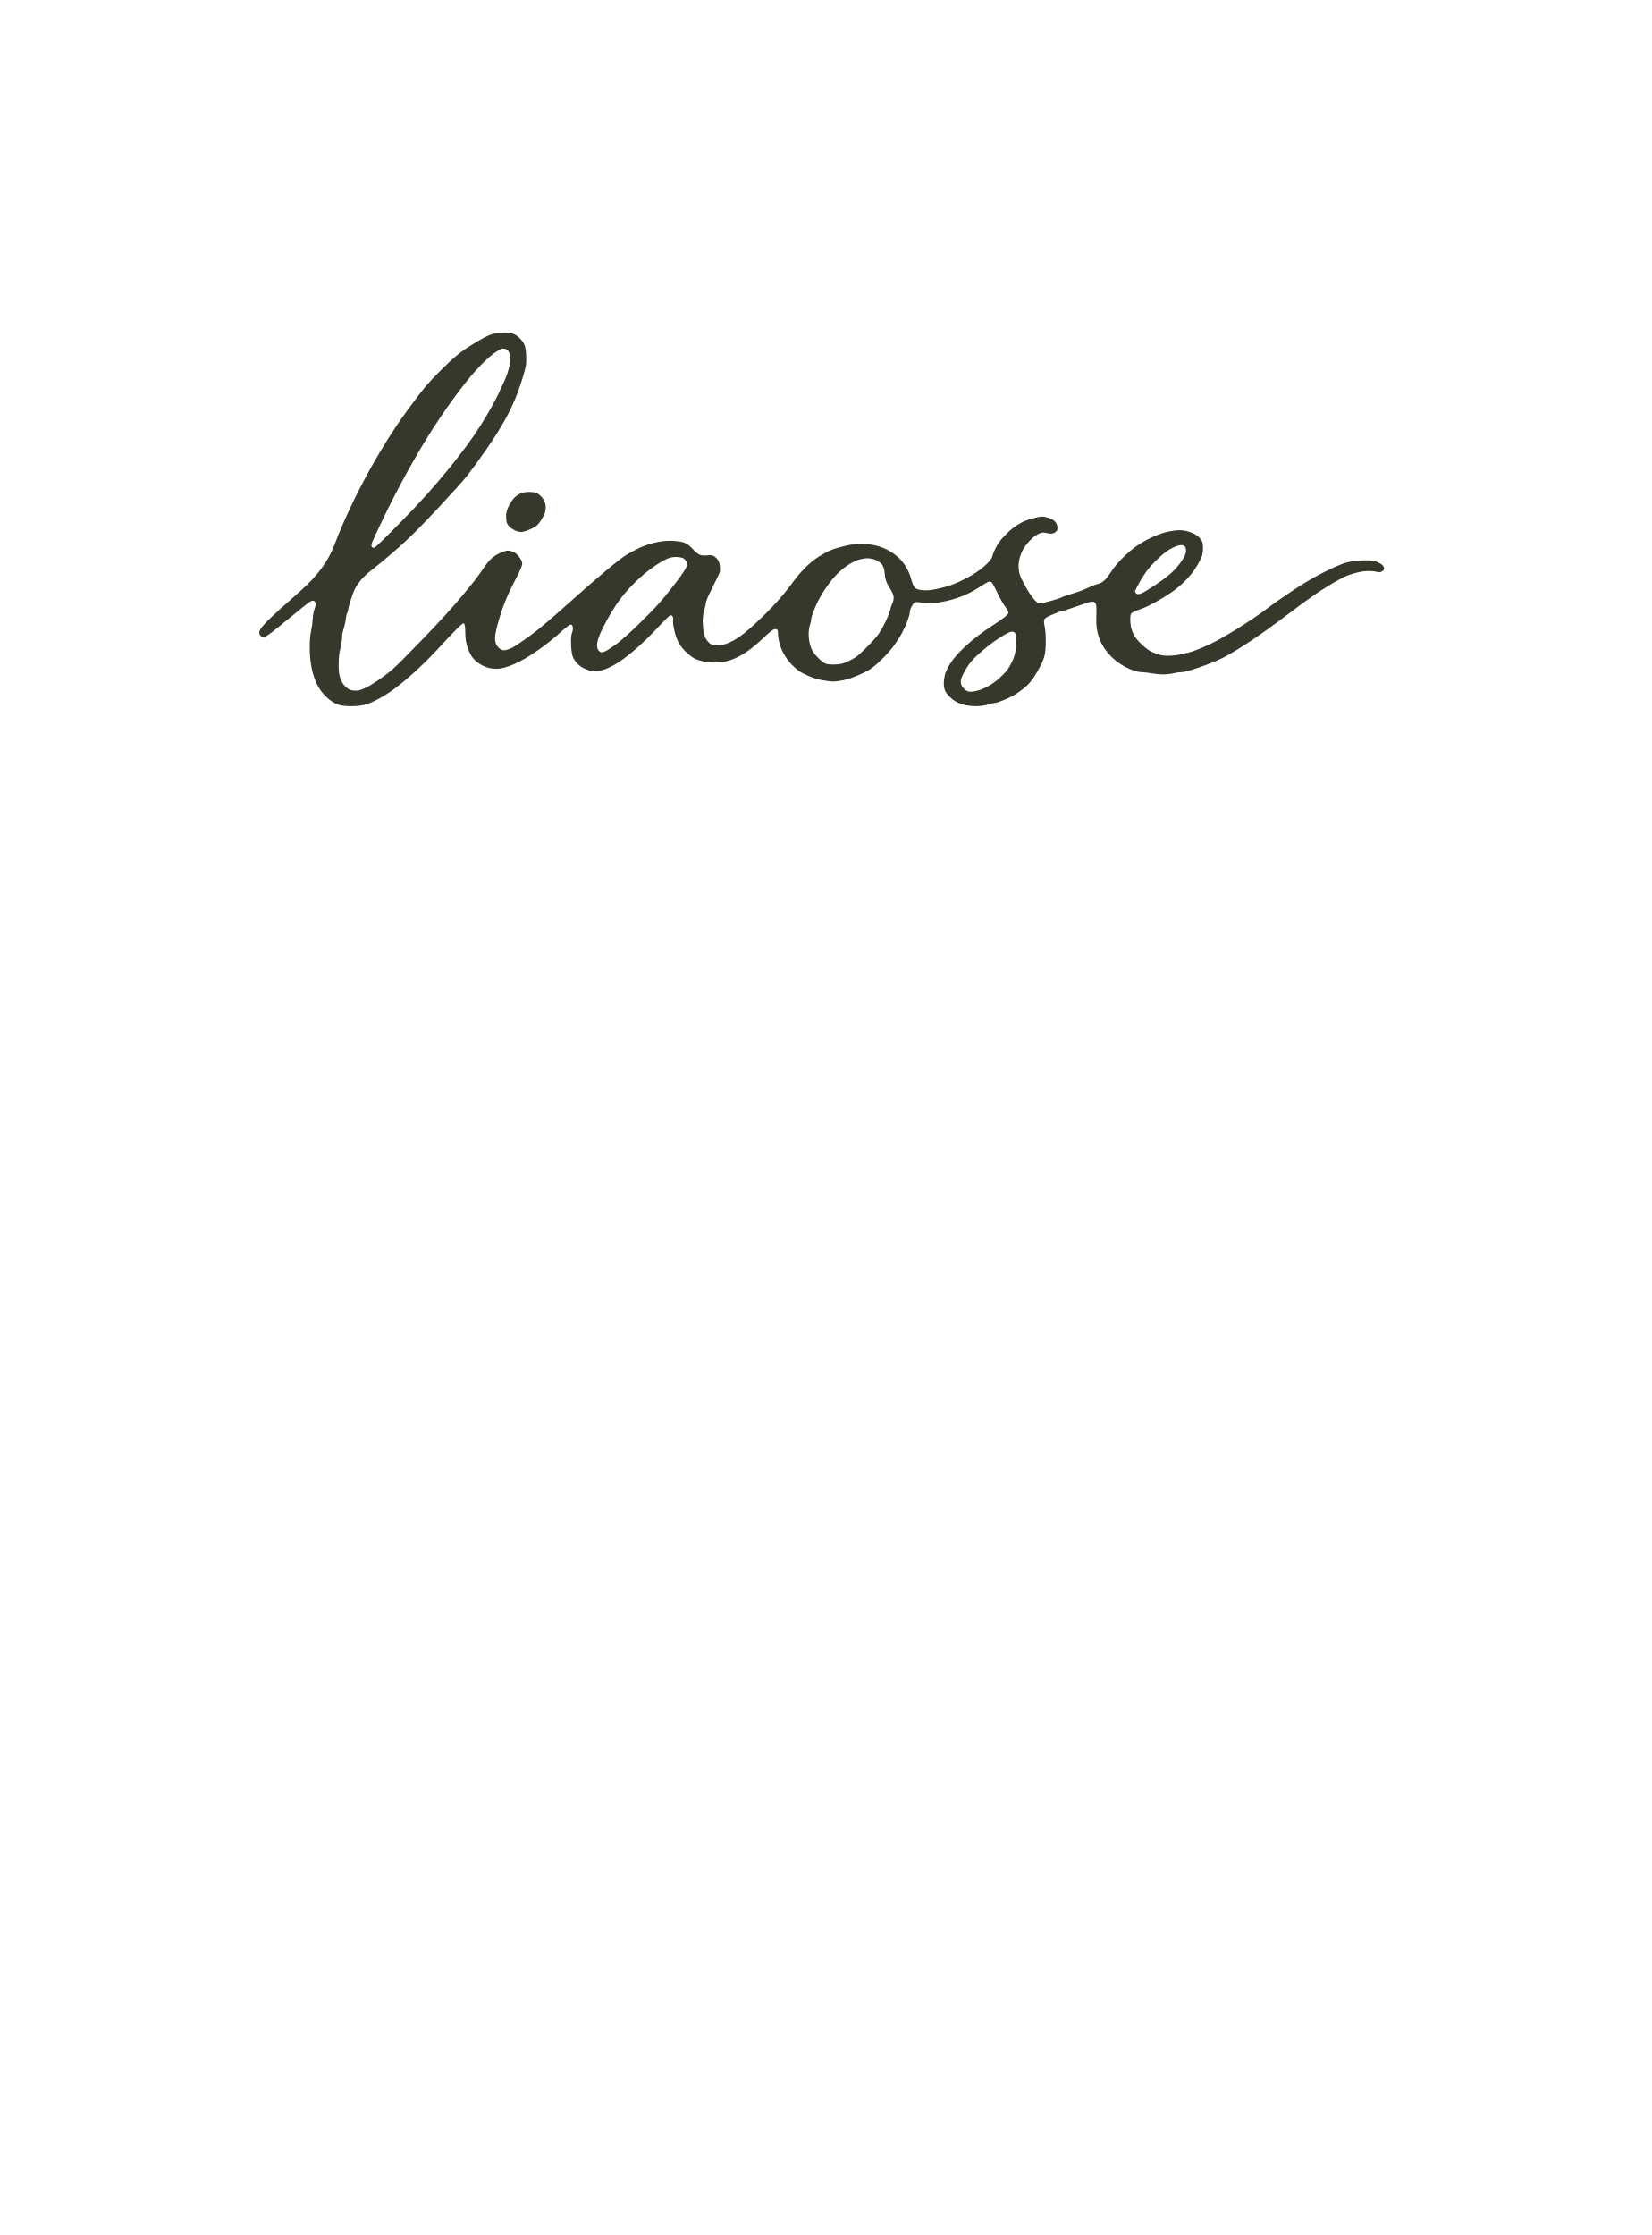
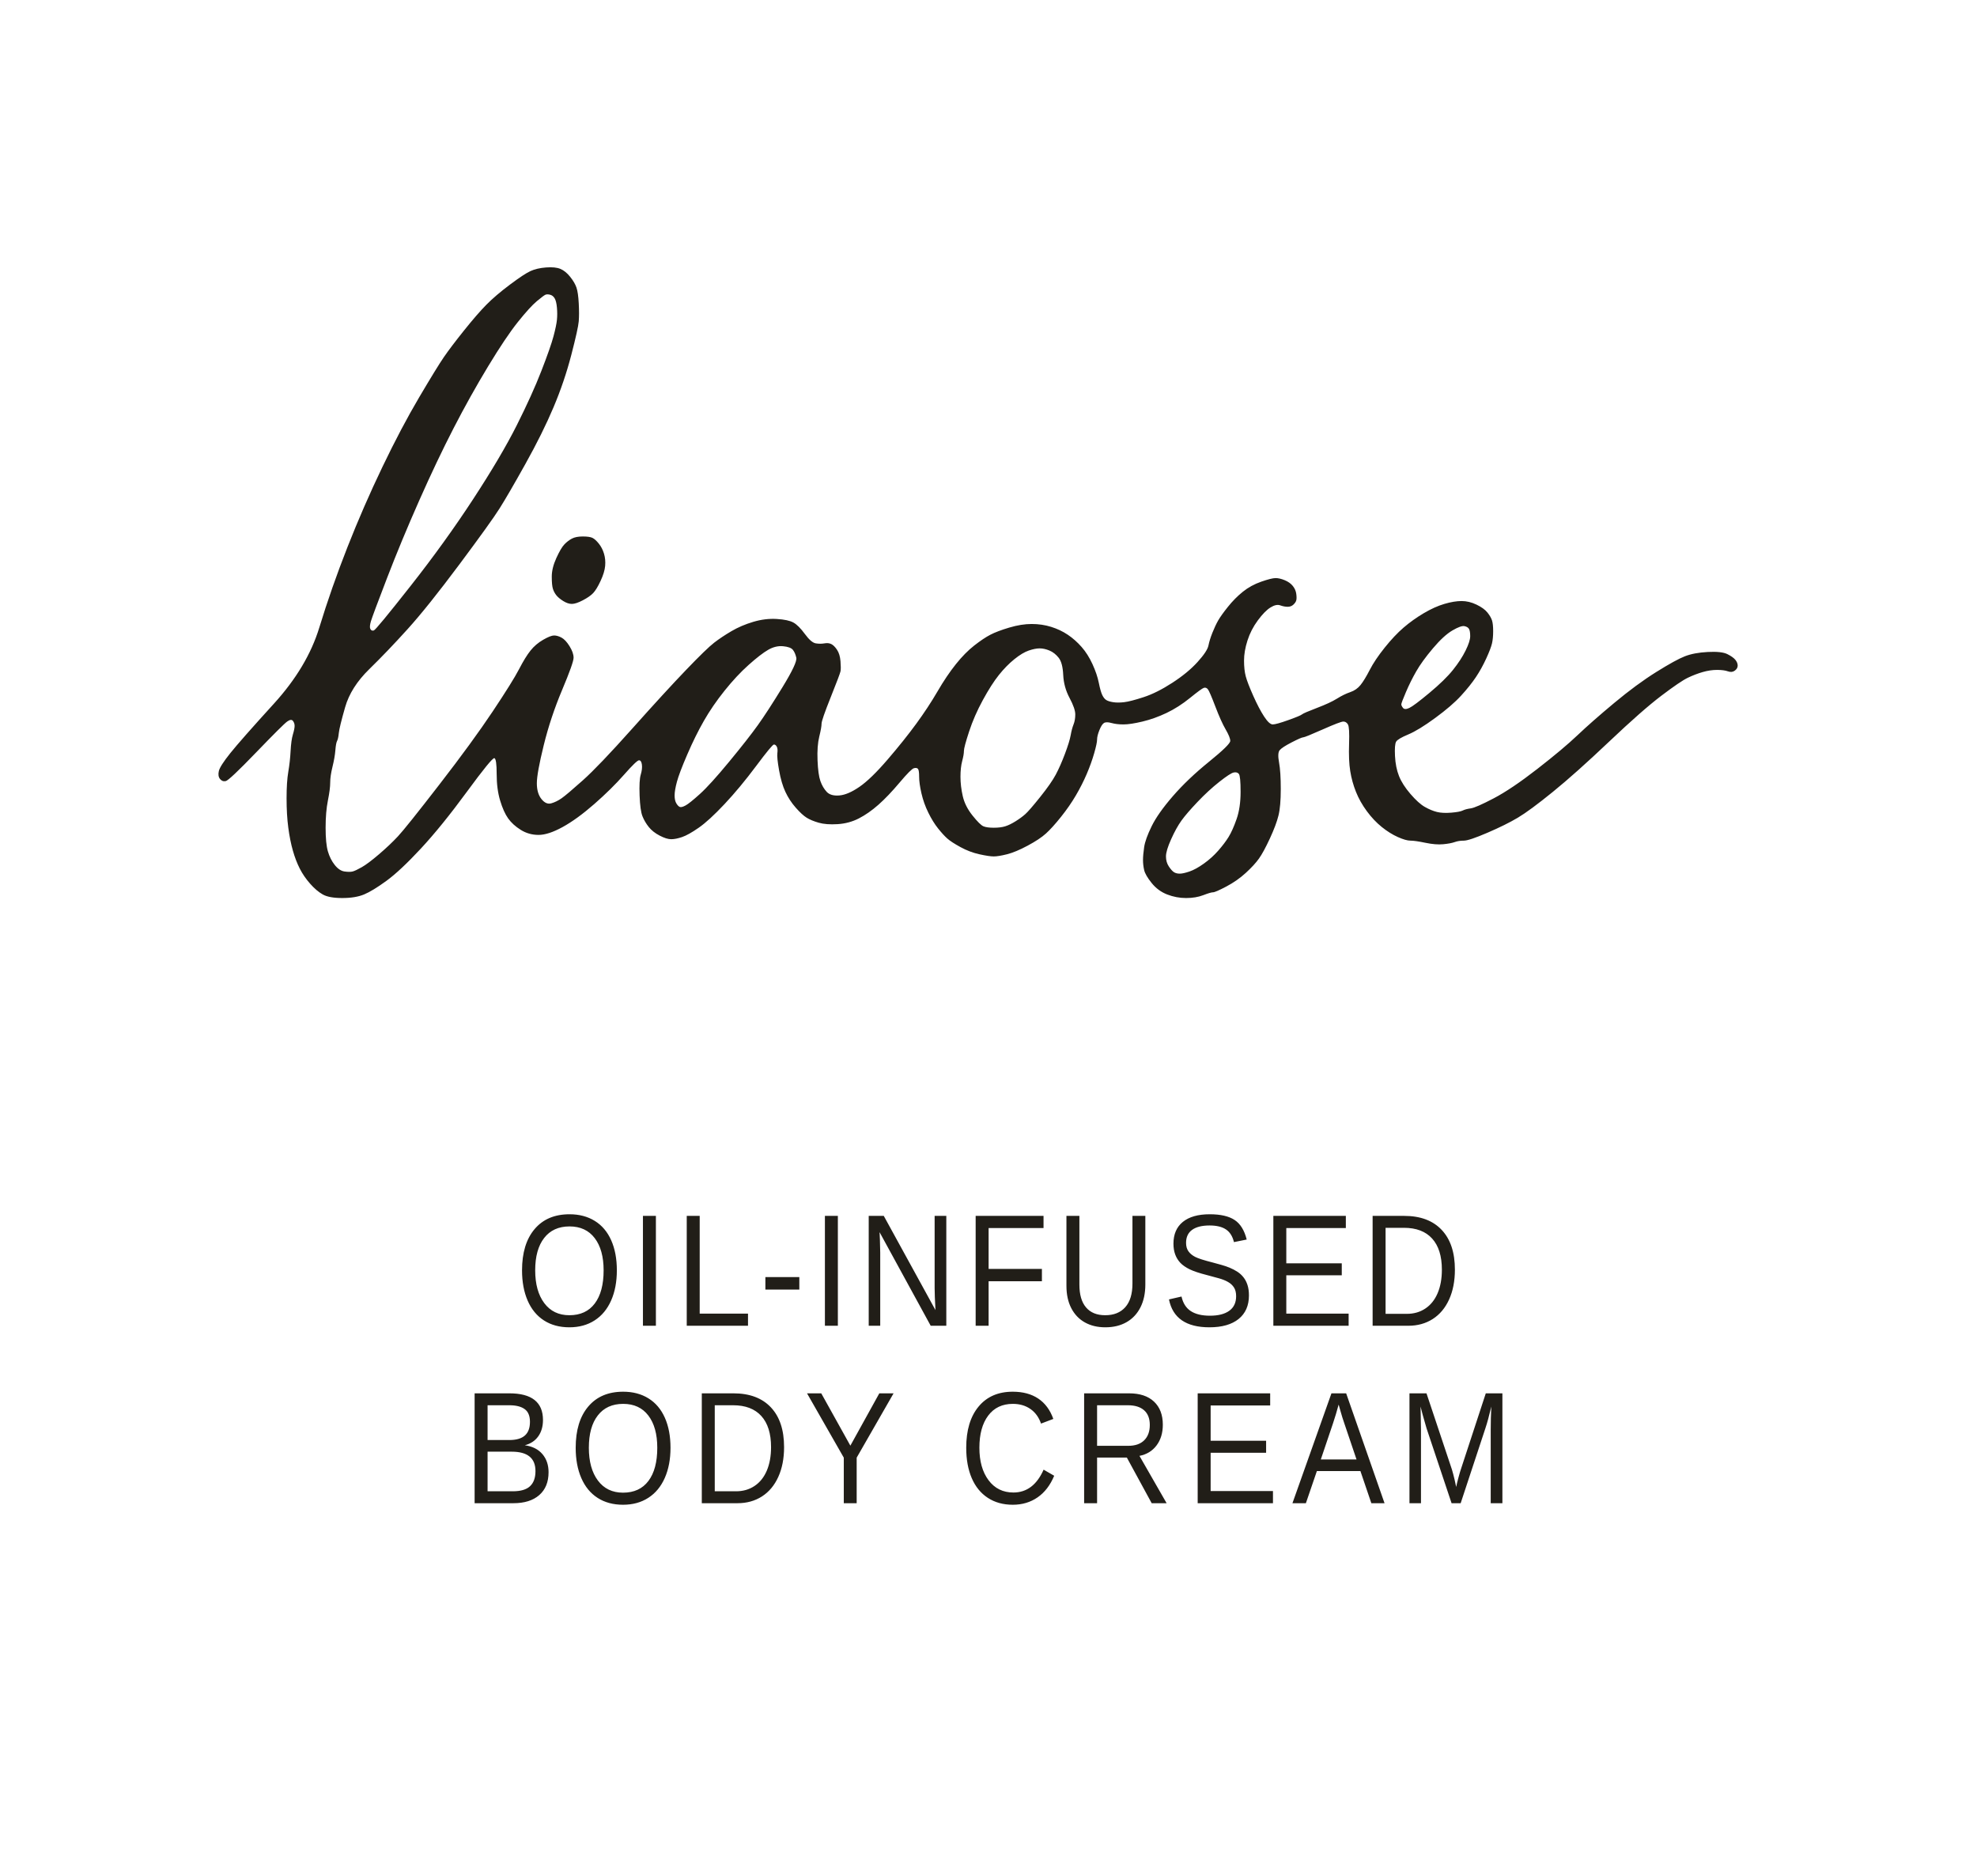
- <svg xmlns="http://www.w3.org/2000/svg" width="665" height="900" viewBox="0 0 665 900">
-   <svg x="99.75" y="130" width="465.5" height="171.14" viewBox="0 0 340 125">
-     <path d="M 86.250 51.000 Q 85.500 50.250 84.875 50.000 Q 84.250 49.750 82.750 49.750 Q 81.250 49.750 80.375 50.125 Q 79.500 50.500 78.750 51.125 Q 78.000 51.750 77.000 53.500 Q 76.000 55.250 76.000 56.750 Q 76.000 58.250 76.250 58.875 Q 76.500 59.500 77.000 60.000 Q 77.500 60.500 78.500 61.000 Q 79.500 61.500 80.375 61.500 Q 81.250 61.500 82.750 60.875 Q 84.250 60.250 85.000 59.625 Q 85.750 59.000 86.625 57.500 Q 87.500 56.000 87.625 54.875 Q 87.750 53.750 87.375 52.750 Q 87.000 51.750 86.250 51.000 Z M 3.500 90.625 Q 3.250 91.500 3.750 92.000 Q 4.250 92.500 5.000 92.375 Q 5.750 92.250 11.625 87.375 Q 17.500 82.500 18.375 82.000 Q 19.250 81.500 19.625 81.875 Q 20.000 82.250 20.000 82.750 Q 20.000 83.250 19.625 84.250 Q 19.250 85.250 19.125 87.125 Q 19.000 89.000 18.625 90.750 Q 18.250 92.500 18.250 95.375 Q 18.250 98.250 18.625 100.500 Q 19.000 102.750 19.625 104.500 Q 20.250 106.250 21.125 107.625 Q 22.000 109.000 23.375 110.250 Q 24.750 111.500 26.125 112.125 Q 27.500 112.750 30.375 112.750 Q 33.250 112.750 35.125 112.125 Q 37.000 111.500 40.000 109.750 Q 43.000 108.000 47.500 104.125 Q 52.000 100.250 57.500 94.250 Q 63.000 88.250 63.500 88.375 Q 64.000 88.500 64.000 91.125 Q 64.000 93.750 64.750 95.750 Q 65.500 97.750 66.500 98.875 Q 67.500 100.000 69.250 100.875 Q 71.000 101.750 73.125 101.750 Q 75.250 101.750 78.375 100.375 Q 81.500 99.000 85.250 96.375 Q 89.000 93.750 91.750 91.250 Q 94.500 88.750 95.000 88.750 Q 95.500 88.750 95.625 89.500 Q 95.750 90.250 95.375 91.250 Q 95.000 92.250 95.125 94.875 Q 95.250 97.500 95.750 98.500 Q 96.250 99.500 97.125 100.375 Q 98.000 101.250 99.500 101.875 Q 101.000 102.500 102.000 102.500 Q 103.000 102.500 104.375 102.125 Q 105.750 101.750 108.000 100.500 Q 110.250 99.250 113.625 96.375 Q 117.000 93.500 120.500 89.750 Q 124.000 86.000 124.375 86.000 Q 124.750 86.000 125.000 86.375 Q 125.250 86.750 125.125 87.500 Q 125.000 88.250 125.500 90.500 Q 126.000 92.750 126.875 94.250 Q 127.750 95.750 129.125 97.000 Q 130.500 98.250 131.500 98.750 Q 132.500 99.250 134.125 99.625 Q 135.750 100.000 138.250 99.875 Q 140.750 99.750 142.875 98.875 Q 145.000 98.000 147.125 96.500 Q 149.250 95.000 151.750 92.625 Q 154.250 90.250 154.875 90.125 Q 155.500 90.000 155.750 90.250 Q 156.000 90.500 156.000 91.625 Q 156.000 92.750 156.500 94.500 Q 157.000 96.250 158.000 97.875 Q 159.000 99.500 160.125 100.625 Q 161.250 101.750 162.125 102.375 Q 163.000 103.000 165.000 103.875 Q 167.000 104.750 169.125 105.125 Q 171.250 105.500 172.250 105.500 Q 173.250 105.500 175.125 105.125 Q 177.000 104.750 179.625 103.625 Q 182.250 102.500 183.625 101.500 Q 185.000 100.500 186.875 98.625 Q 188.750 96.750 190.125 94.875 Q 191.500 93.000 192.500 91.125 Q 193.500 89.250 194.125 87.500 Q 194.750 85.750 194.750 85.125 Q 194.750 84.500 195.250 83.500 Q 195.750 82.500 196.250 82.250 Q 196.750 82.000 197.875 82.250 Q 199.000 82.500 200.500 82.500 Q 202.000 82.500 204.625 82.000 Q 207.250 81.500 209.875 80.500 Q 212.500 79.500 215.000 77.875 Q 217.500 76.250 218.000 76.125 Q 218.500 76.000 218.875 76.375 Q 219.250 76.750 220.500 79.375 Q 221.750 82.000 222.750 83.375 Q 223.750 84.750 223.750 85.375 Q 223.750 86.000 219.125 89.000 Q 214.500 92.000 211.250 95.000 Q 208.000 98.000 206.625 100.250 Q 205.250 102.500 205.000 103.875 Q 204.750 105.250 204.750 106.125 Q 204.750 107.000 205.000 107.875 Q 205.250 108.750 206.625 110.125 Q 208.000 111.500 210.000 112.125 Q 212.000 112.750 214.125 112.750 Q 216.250 112.750 217.875 112.250 Q 219.500 111.750 220.000 111.750 Q 220.500 111.750 222.875 110.750 Q 225.250 109.750 227.125 108.375 Q 229.000 107.000 230.000 105.875 Q 231.000 104.750 232.375 102.375 Q 233.750 100.000 234.250 98.375 Q 234.750 96.750 234.750 93.750 Q 234.750 90.750 234.375 89.125 Q 234.000 87.500 234.500 87.000 Q 235.000 86.500 237.125 85.625 Q 239.250 84.750 239.625 84.750 Q 240.000 84.750 243.875 83.375 Q 247.750 82.000 248.375 82.000 Q 249.000 82.000 249.375 82.500 Q 249.750 83.000 249.625 85.875 Q 249.500 88.750 249.875 90.625 Q 250.250 92.500 251.125 94.250 Q 252.000 96.000 253.500 97.625 Q 255.000 99.250 256.750 100.375 Q 258.500 101.500 260.250 102.125 Q 262.000 102.750 263.000 102.750 Q 264.000 102.750 266.250 103.125 Q 268.500 103.500 270.125 103.375 Q 271.750 103.250 272.625 103.000 Q 273.500 102.750 274.625 102.750 Q 275.750 102.750 279.750 101.375 Q 283.750 100.000 286.375 98.750 Q 289.000 97.500 294.000 94.250 Q 299.000 91.000 306.250 85.500 Q 313.500 80.000 317.625 77.500 Q 321.750 75.000 323.375 74.375 Q 325.000 73.750 326.625 73.375 Q 328.250 73.000 329.750 73.000 Q 331.250 73.000 332.125 73.250 Q 333.000 73.500 333.625 73.125 Q 334.250 72.750 334.250 72.250 Q 334.250 71.750 333.750 71.250 Q 333.250 70.750 332.000 70.250 Q 330.750 69.750 327.750 69.875 Q 324.750 70.000 322.750 70.625 Q 320.750 71.250 316.500 73.375 Q 312.250 75.500 307.375 78.750 Q 302.500 82.000 299.375 84.375 Q 296.250 86.750 290.625 90.250 Q 285.000 93.750 281.125 95.375 Q 277.250 97.000 276.125 97.125 Q 275.000 97.250 274.375 97.500 Q 273.750 97.750 271.875 97.875 Q 270.000 98.000 268.750 97.750 Q 267.500 97.500 266.125 96.875 Q 264.750 96.250 263.000 94.625 Q 261.250 93.000 260.500 91.500 Q 259.750 90.000 259.625 88.000 Q 259.500 86.000 259.875 85.500 Q 260.250 85.000 262.500 84.250 Q 264.750 83.500 268.375 81.375 Q 272.000 79.250 274.000 77.500 Q 276.000 75.750 277.250 74.250 Q 278.500 72.750 279.500 71.000 Q 280.500 69.250 280.750 68.375 Q 281.000 67.500 281.000 66.250 Q 281.000 65.000 280.750 64.375 Q 280.500 63.750 279.750 63.000 Q 279.000 62.250 277.375 61.625 Q 275.750 61.000 274.125 61.000 Q 272.500 61.000 270.375 61.500 Q 268.250 62.000 265.875 63.125 Q 263.500 64.250 261.500 65.625 Q 259.500 67.000 257.375 69.125 Q 255.250 71.250 254.125 73.000 Q 253.000 74.750 252.125 75.625 Q 251.250 76.500 249.875 76.875 Q 248.500 77.250 247.000 78.000 Q 245.500 78.750 242.625 79.625 Q 239.750 80.500 239.375 80.750 Q 239.000 81.000 236.375 81.750 Q 233.750 82.500 233.000 82.500 Q 232.250 82.500 231.125 81.125 Q 230.000 79.750 228.750 77.500 Q 227.500 75.250 227.125 74.125 Q 226.750 73.000 226.750 71.375 Q 226.750 69.750 227.500 67.875 Q 228.250 66.000 229.750 64.375 Q 231.250 62.750 232.500 62.125 Q 233.750 61.500 234.625 61.750 Q 235.500 62.000 236.250 62.000 Q 237.000 62.000 237.500 61.625 Q 238.000 61.250 238.125 60.875 Q 238.250 60.500 238.125 59.750 Q 238.000 59.000 237.375 58.375 Q 236.750 57.750 235.625 57.375 Q 234.500 57.000 233.625 57.000 Q 232.750 57.000 230.500 57.625 Q 228.250 58.250 226.500 59.375 Q 224.750 60.500 223.250 62.000 Q 221.750 63.500 221.125 64.375 Q 220.500 65.250 219.875 66.500 Q 219.250 67.750 219.000 68.750 Q 218.750 69.750 216.625 71.625 Q 214.500 73.500 211.125 75.250 Q 207.750 77.000 204.875 77.750 Q 202.000 78.500 200.625 78.625 Q 199.250 78.750 198.250 78.625 Q 197.250 78.500 196.750 78.250 Q 196.250 78.000 195.875 77.375 Q 195.500 76.750 195.125 75.250 Q 194.750 73.750 193.750 72.000 Q 192.750 70.250 191.375 69.000 Q 190.000 67.750 188.375 66.875 Q 186.750 66.000 184.750 65.500 Q 182.750 65.000 180.500 65.000 Q 178.250 65.000 175.625 65.625 Q 173.000 66.250 171.500 66.875 Q 170.000 67.500 168.000 68.750 Q 166.000 70.000 164.000 72.000 Q 162.000 74.000 160.000 76.750 Q 158.000 79.500 155.375 82.375 Q 152.750 85.250 149.125 88.625 Q 145.500 92.000 143.000 93.375 Q 140.500 94.750 138.625 94.875 Q 136.750 95.000 135.875 94.250 Q 135.000 93.500 134.500 92.375 Q 134.000 91.250 133.875 88.750 Q 133.750 86.250 134.250 84.625 Q 134.750 83.000 134.750 82.375 Q 134.750 81.750 136.750 77.750 Q 138.750 73.750 138.875 73.250 Q 139.000 72.750 138.875 71.500 Q 138.750 70.250 138.125 69.500 Q 137.500 68.750 136.875 68.500 Q 136.250 68.250 135.375 68.375 Q 134.500 68.500 133.500 68.375 Q 132.500 68.250 131.125 66.750 Q 129.750 65.250 128.625 64.750 Q 127.500 64.250 125.000 64.125 Q 122.500 64.000 119.875 64.625 Q 117.250 65.250 115.125 66.250 Q 113.000 67.250 111.375 68.250 Q 109.750 69.250 105.250 73.000 Q 100.750 76.750 93.500 83.250 Q 86.250 89.750 82.750 92.250 Q 79.250 94.750 78.125 95.375 Q 77.000 96.000 75.875 96.250 Q 74.750 96.500 73.750 95.500 Q 72.750 94.500 72.750 92.750 Q 72.750 91.000 74.250 86.125 Q 75.750 81.250 78.250 76.500 Q 80.750 71.750 80.750 70.875 Q 80.750 70.000 79.875 68.875 Q 79.000 67.750 78.125 67.375 Q 77.250 67.000 76.500 67.000 Q 75.750 67.000 74.125 67.750 Q 72.500 68.500 71.375 69.625 Q 70.250 70.750 68.875 72.875 Q 67.500 75.000 63.125 80.250 Q 58.750 85.500 51.500 93.000 Q 44.250 100.500 42.500 102.000 Q 40.750 103.500 38.375 105.125 Q 36.000 106.750 34.625 107.375 Q 33.250 108.000 32.625 108.125 Q 32.000 108.250 30.875 108.125 Q 29.750 108.000 28.750 107.000 Q 27.750 106.000 27.250 104.625 Q 26.750 103.250 26.750 100.500 Q 26.750 97.750 27.250 95.750 Q 27.750 93.750 27.750 92.625 Q 27.750 91.500 28.250 89.875 Q 28.750 88.250 28.875 87.000 Q 29.000 85.750 29.250 85.375 Q 29.500 85.000 29.625 84.000 Q 29.750 83.000 31.000 79.500 Q 32.250 76.000 36.250 72.875 Q 40.250 69.750 44.625 65.875 Q 49.000 62.000 55.875 54.625 Q 62.750 47.250 64.625 44.875 Q 66.500 42.500 70.250 37.125 Q 74.000 31.750 76.375 27.250 Q 78.750 22.750 80.250 18.125 Q 81.750 13.500 81.875 12.250 Q 82.000 11.000 81.875 9.125 Q 81.750 7.250 81.375 6.375 Q 81.000 5.500 80.000 4.500 Q 79.000 3.500 77.875 3.125 Q 76.750 2.750 74.750 2.875 Q 72.750 3.000 71.375 3.500 Q 70.000 4.000 66.875 5.875 Q 63.750 7.750 61.750 9.375 Q 59.750 11.000 56.875 13.875 Q 54.000 16.750 52.500 18.500 Q 51.000 20.250 47.125 25.500 Q 43.250 30.750 39.125 37.625 Q 35.000 44.500 31.500 51.625 Q 28.000 58.750 25.375 65.625 Q 22.750 72.500 15.500 78.875 Q 8.250 85.250 6.000 87.500 Q 3.750 89.750 3.500 90.625 Z M 224.500 90.875 Q 225.250 90.750 225.625 91.125 Q 226.000 91.500 226.000 94.250 Q 226.000 97.000 225.125 99.000 Q 224.250 101.000 223.375 102.125 Q 222.500 103.250 221.125 104.500 Q 219.750 105.750 218.000 106.750 Q 216.250 107.750 214.875 108.125 Q 213.500 108.500 212.750 108.500 Q 212.000 108.500 211.500 108.250 Q 211.000 108.000 210.375 107.250 Q 209.750 106.500 209.750 105.500 Q 209.750 104.500 210.875 102.500 Q 212.000 100.500 213.125 99.250 Q 214.250 98.000 216.625 96.000 Q 219.000 94.000 221.375 92.500 Q 223.750 91.000 224.500 90.875 Z M 184.375 69.625 Q 185.500 70.000 186.375 70.875 Q 187.250 71.750 187.375 73.875 Q 187.500 76.000 188.750 77.875 Q 190.000 79.750 190.000 80.750 Q 190.000 81.750 189.625 82.500 Q 189.250 83.250 189.000 84.375 Q 188.750 85.500 187.750 87.625 Q 186.750 89.750 185.750 91.250 Q 184.750 92.750 182.375 95.125 Q 180.000 97.500 179.125 98.125 Q 178.250 98.750 177.000 99.375 Q 175.750 100.000 174.750 100.250 Q 173.750 100.500 172.250 100.500 Q 170.750 100.500 170.000 100.250 Q 169.250 100.000 167.625 98.375 Q 166.000 96.750 165.500 95.000 Q 165.000 93.250 165.000 91.625 Q 165.000 90.000 165.375 88.875 Q 165.750 87.750 165.750 87.125 Q 165.750 86.500 166.875 83.750 Q 168.000 81.000 169.875 78.250 Q 171.750 75.500 173.375 73.875 Q 175.000 72.250 176.750 71.125 Q 178.500 70.000 179.875 69.625 Q 181.250 69.250 182.250 69.250 Q 183.250 69.250 184.375 69.625 Z M 126.375 68.875 Q 128.000 69.000 128.500 69.500 Q 129.000 70.000 129.250 70.875 Q 129.500 71.750 126.250 76.000 Q 123.000 80.250 120.875 82.625 Q 118.750 85.000 114.625 89.000 Q 110.500 93.000 108.250 94.625 Q 106.000 96.250 105.125 96.625 Q 104.250 97.000 103.875 96.875 Q 103.500 96.750 103.125 96.250 Q 102.750 95.750 102.750 94.875 Q 102.750 94.000 103.250 92.500 Q 103.750 91.000 105.500 87.750 Q 107.250 84.500 109.125 81.875 Q 111.000 79.250 113.625 76.625 Q 116.250 74.000 118.875 72.125 Q 121.500 70.250 123.125 69.500 Q 124.750 68.750 126.375 68.875 Z M 274.750 65.375 Q 275.500 65.500 275.750 65.875 Q 276.000 66.250 276.000 67.125 Q 276.000 68.000 275.000 69.625 Q 274.000 71.250 272.250 73.000 Q 270.500 74.750 267.125 77.000 Q 263.750 79.250 262.750 79.625 Q 261.750 80.000 261.375 79.625 Q 261.000 79.250 261.000 79.000 Q 261.000 78.750 262.000 76.875 Q 263.000 75.000 264.250 73.250 Q 265.500 71.500 267.875 69.250 Q 270.250 67.000 272.125 66.125 Q 274.000 65.250 274.750 65.375 Z M 75.625 7.625 Q 76.250 7.750 76.625 8.250 Q 77.000 8.750 77.125 9.875 Q 77.250 11.000 77.125 12.000 Q 77.000 13.000 76.375 14.875 Q 75.750 16.750 73.750 20.875 Q 71.750 25.000 68.375 30.375 Q 65.000 35.750 58.875 43.250 Q 52.750 50.750 45.250 58.375 Q 37.750 66.000 37.250 66.125 Q 36.750 66.250 36.500 65.875 Q 36.250 65.500 36.625 64.500 Q 37.000 63.500 40.125 57.000 Q 43.250 50.500 47.125 43.500 Q 51.000 36.500 54.625 30.875 Q 58.250 25.250 62.125 20.125 Q 66.000 15.000 68.625 12.375 Q 71.250 9.750 72.750 8.750 Q 74.250 7.750 74.625 7.625 Q 75.000 7.500 75.625 7.625 Z" fill-rule="evenodd" fill="#34392b" />
+ <svg xmlns="http://www.w3.org/2000/svg" width="780" height="740" viewBox="0 0 780 740">
+   <svg x="80" y="99" width="616" height="283" viewBox="0 0 340 125" preserveAspectRatio="none">
+     <path d="M 86.250 51.000 Q 85.500 50.250 84.875 50.000 Q 84.250 49.750 82.750 49.750 Q 81.250 49.750 80.375 50.125 Q 79.500 50.500 78.750 51.125 Q 78.000 51.750 77.000 53.500 Q 76.000 55.250 76.000 56.750 Q 76.000 58.250 76.250 58.875 Q 76.500 59.500 77.000 60.000 Q 77.500 60.500 78.500 61.000 Q 79.500 61.500 80.375 61.500 Q 81.250 61.500 82.750 60.875 Q 84.250 60.250 85.000 59.625 Q 85.750 59.000 86.625 57.500 Q 87.500 56.000 87.625 54.875 Q 87.750 53.750 87.375 52.750 Q 87.000 51.750 86.250 51.000 Z M 3.500 90.625 Q 3.250 91.500 3.750 92.000 Q 4.250 92.500 5.000 92.375 Q 5.750 92.250 11.625 87.375 Q 17.500 82.500 18.375 82.000 Q 19.250 81.500 19.625 81.875 Q 20.000 82.250 20.000 82.750 Q 20.000 83.250 19.625 84.250 Q 19.250 85.250 19.125 87.125 Q 19.000 89.000 18.625 90.750 Q 18.250 92.500 18.250 95.375 Q 18.250 98.250 18.625 100.500 Q 19.000 102.750 19.625 104.500 Q 20.250 106.250 21.125 107.625 Q 22.000 109.000 23.375 110.250 Q 24.750 111.500 26.125 112.125 Q 27.500 112.750 30.375 112.750 Q 33.250 112.750 35.125 112.125 Q 37.000 111.500 40.000 109.750 Q 43.000 108.000 47.500 104.125 Q 52.000 100.250 57.500 94.250 Q 63.000 88.250 63.500 88.375 Q 64.000 88.500 64.000 91.125 Q 64.000 93.750 64.750 95.750 Q 65.500 97.750 66.500 98.875 Q 67.500 100.000 69.250 100.875 Q 71.000 101.750 73.125 101.750 Q 75.250 101.750 78.375 100.375 Q 81.500 99.000 85.250 96.375 Q 89.000 93.750 91.750 91.250 Q 94.500 88.750 95.000 88.750 Q 95.500 88.750 95.625 89.500 Q 95.750 90.250 95.375 91.250 Q 95.000 92.250 95.125 94.875 Q 95.250 97.500 95.750 98.500 Q 96.250 99.500 97.125 100.375 Q 98.000 101.250 99.500 101.875 Q 101.000 102.500 102.000 102.500 Q 103.000 102.500 104.375 102.125 Q 105.750 101.750 108.000 100.500 Q 110.250 99.250 113.625 96.375 Q 117.000 93.500 120.500 89.750 Q 124.000 86.000 124.375 86.000 Q 124.750 86.000 125.000 86.375 Q 125.250 86.750 125.125 87.500 Q 125.000 88.250 125.500 90.500 Q 126.000 92.750 126.875 94.250 Q 127.750 95.750 129.125 97.000 Q 130.500 98.250 131.500 98.750 Q 132.500 99.250 134.125 99.625 Q 135.750 100.000 138.250 99.875 Q 140.750 99.750 142.875 98.875 Q 145.000 98.000 147.125 96.500 Q 149.250 95.000 151.750 92.625 Q 154.250 90.250 154.875 90.125 Q 155.500 90.000 155.750 90.250 Q 156.000 90.500 156.000 91.625 Q 156.000 92.750 156.500 94.500 Q 157.000 96.250 158.000 97.875 Q 159.000 99.500 160.125 100.625 Q 161.250 101.750 162.125 102.375 Q 163.000 103.000 165.000 103.875 Q 167.000 104.750 169.125 105.125 Q 171.250 105.500 172.250 105.500 Q 173.250 105.500 175.125 105.125 Q 177.000 104.750 179.625 103.625 Q 182.250 102.500 183.625 101.500 Q 185.000 100.500 186.875 98.625 Q 188.750 96.750 190.125 94.875 Q 191.500 93.000 192.500 91.125 Q 193.500 89.250 194.125 87.500 Q 194.750 85.750 194.750 85.125 Q 194.750 84.500 195.250 83.500 Q 195.750 82.500 196.250 82.250 Q 196.750 82.000 197.875 82.250 Q 199.000 82.500 200.500 82.500 Q 202.000 82.500 204.625 82.000 Q 207.250 81.500 209.875 80.500 Q 212.500 79.500 215.000 77.875 Q 217.500 76.250 218.000 76.125 Q 218.500 76.000 218.875 76.375 Q 219.250 76.750 220.500 79.375 Q 221.750 82.000 222.750 83.375 Q 223.750 84.750 223.750 85.375 Q 223.750 86.000 219.125 89.000 Q 214.500 92.000 211.250 95.000 Q 208.000 98.000 206.625 100.250 Q 205.250 102.500 205.000 103.875 Q 204.750 105.250 204.750 106.125 Q 204.750 107.000 205.000 107.875 Q 205.250 108.750 206.625 110.125 Q 208.000 111.500 210.000 112.125 Q 212.000 112.750 214.125 112.750 Q 216.250 112.750 217.875 112.250 Q 219.500 111.750 220.000 111.750 Q 220.500 111.750 222.875 110.750 Q 225.250 109.750 227.125 108.375 Q 229.000 107.000 230.000 105.875 Q 231.000 104.750 232.375 102.375 Q 233.750 100.000 234.250 98.375 Q 234.750 96.750 234.750 93.750 Q 234.750 90.750 234.375 89.125 Q 234.000 87.500 234.500 87.000 Q 235.000 86.500 237.125 85.625 Q 239.250 84.750 239.625 84.750 Q 240.000 84.750 243.875 83.375 Q 247.750 82.000 248.375 82.000 Q 249.000 82.000 249.375 82.500 Q 249.750 83.000 249.625 85.875 Q 249.500 88.750 249.875 90.625 Q 250.250 92.500 251.125 94.250 Q 252.000 96.000 253.500 97.625 Q 255.000 99.250 256.750 100.375 Q 258.500 101.500 260.250 102.125 Q 262.000 102.750 263.000 102.750 Q 264.000 102.750 266.250 103.125 Q 268.500 103.500 270.125 103.375 Q 271.750 103.250 272.625 103.000 Q 273.500 102.750 274.625 102.750 Q 275.750 102.750 279.750 101.375 Q 283.750 100.000 286.375 98.750 Q 289.000 97.500 294.000 94.250 Q 299.000 91.000 306.250 85.500 Q 313.500 80.000 317.625 77.500 Q 321.750 75.000 323.375 74.375 Q 325.000 73.750 326.625 73.375 Q 328.250 73.000 329.750 73.000 Q 331.250 73.000 332.125 73.250 Q 333.000 73.500 333.625 73.125 Q 334.250 72.750 334.250 72.250 Q 334.250 71.750 333.750 71.250 Q 333.250 70.750 332.000 70.250 Q 330.750 69.750 327.750 69.875 Q 324.750 70.000 322.750 70.625 Q 320.750 71.250 316.500 73.375 Q 312.250 75.500 307.375 78.750 Q 302.500 82.000 299.375 84.375 Q 296.250 86.750 290.625 90.250 Q 285.000 93.750 281.125 95.375 Q 277.250 97.000 276.125 97.125 Q 275.000 97.250 274.375 97.500 Q 273.750 97.750 271.875 97.875 Q 270.000 98.000 268.750 97.750 Q 267.500 97.500 266.125 96.875 Q 264.750 96.250 263.000 94.625 Q 261.250 93.000 260.500 91.500 Q 259.750 90.000 259.625 88.000 Q 259.500 86.000 259.875 85.500 Q 260.250 85.000 262.500 84.250 Q 264.750 83.500 268.375 81.375 Q 272.000 79.250 274.000 77.500 Q 276.000 75.750 277.250 74.250 Q 278.500 72.750 279.500 71.000 Q 280.500 69.250 280.750 68.375 Q 281.000 67.500 281.000 66.250 Q 281.000 65.000 280.750 64.375 Q 280.500 63.750 279.750 63.000 Q 279.000 62.250 277.375 61.625 Q 275.750 61.000 274.125 61.000 Q 272.500 61.000 270.375 61.500 Q 268.250 62.000 265.875 63.125 Q 263.500 64.250 261.500 65.625 Q 259.500 67.000 257.375 69.125 Q 255.250 71.250 254.125 73.000 Q 253.000 74.750 252.125 75.625 Q 251.250 76.500 249.875 76.875 Q 248.500 77.250 247.000 78.000 Q 245.500 78.750 242.625 79.625 Q 239.750 80.500 239.375 80.750 Q 239.000 81.000 236.375 81.750 Q 233.750 82.500 233.000 82.500 Q 232.250 82.500 231.125 81.125 Q 230.000 79.750 228.750 77.500 Q 227.500 75.250 227.125 74.125 Q 226.750 73.000 226.750 71.375 Q 226.750 69.750 227.500 67.875 Q 228.250 66.000 229.750 64.375 Q 231.250 62.750 232.500 62.125 Q 233.750 61.500 234.625 61.750 Q 235.500 62.000 236.250 62.000 Q 237.000 62.000 237.500 61.625 Q 238.000 61.250 238.125 60.875 Q 238.250 60.500 238.125 59.750 Q 238.000 59.000 237.375 58.375 Q 236.750 57.750 235.625 57.375 Q 234.500 57.000 233.625 57.000 Q 232.750 57.000 230.500 57.625 Q 228.250 58.250 226.500 59.375 Q 224.750 60.500 223.250 62.000 Q 221.750 63.500 221.125 64.375 Q 220.500 65.250 219.875 66.500 Q 219.250 67.750 219.000 68.750 Q 218.750 69.750 216.625 71.625 Q 214.500 73.500 211.125 75.250 Q 207.750 77.000 204.875 77.750 Q 202.000 78.500 200.625 78.625 Q 199.250 78.750 198.250 78.625 Q 197.250 78.500 196.750 78.250 Q 196.250 78.000 195.875 77.375 Q 195.500 76.750 195.125 75.250 Q 194.750 73.750 193.750 72.000 Q 192.750 70.250 191.375 69.000 Q 190.000 67.750 188.375 66.875 Q 186.750 66.000 184.750 65.500 Q 182.750 65.000 180.500 65.000 Q 178.250 65.000 175.625 65.625 Q 173.000 66.250 171.500 66.875 Q 170.000 67.500 168.000 68.750 Q 166.000 70.000 164.000 72.000 Q 162.000 74.000 160.000 76.750 Q 158.000 79.500 155.375 82.375 Q 152.750 85.250 149.125 88.625 Q 145.500 92.000 143.000 93.375 Q 140.500 94.750 138.625 94.875 Q 136.750 95.000 135.875 94.250 Q 135.000 93.500 134.500 92.375 Q 134.000 91.250 133.875 88.750 Q 133.750 86.250 134.250 84.625 Q 134.750 83.000 134.750 82.375 Q 134.750 81.750 136.750 77.750 Q 138.750 73.750 138.875 73.250 Q 139.000 72.750 138.875 71.500 Q 138.750 70.250 138.125 69.500 Q 137.500 68.750 136.875 68.500 Q 136.250 68.250 135.375 68.375 Q 134.500 68.500 133.500 68.375 Q 132.500 68.250 131.125 66.750 Q 129.750 65.250 128.625 64.750 Q 127.500 64.250 125.000 64.125 Q 122.500 64.000 119.875 64.625 Q 117.250 65.250 115.125 66.250 Q 113.000 67.250 111.375 68.250 Q 109.750 69.250 105.250 73.000 Q 100.750 76.750 93.500 83.250 Q 86.250 89.750 82.750 92.250 Q 79.250 94.750 78.125 95.375 Q 77.000 96.000 75.875 96.250 Q 74.750 96.500 73.750 95.500 Q 72.750 94.500 72.750 92.750 Q 72.750 91.000 74.250 86.125 Q 75.750 81.250 78.250 76.500 Q 80.750 71.750 80.750 70.875 Q 80.750 70.000 79.875 68.875 Q 79.000 67.750 78.125 67.375 Q 77.250 67.000 76.500 67.000 Q 75.750 67.000 74.125 67.750 Q 72.500 68.500 71.375 69.625 Q 70.250 70.750 68.875 72.875 Q 67.500 75.000 63.125 80.250 Q 58.750 85.500 51.500 93.000 Q 44.250 100.500 42.500 102.000 Q 40.750 103.500 38.375 105.125 Q 36.000 106.750 34.625 107.375 Q 33.250 108.000 32.625 108.125 Q 32.000 108.250 30.875 108.125 Q 29.750 108.000 28.750 107.000 Q 27.750 106.000 27.250 104.625 Q 26.750 103.250 26.750 100.500 Q 26.750 97.750 27.250 95.750 Q 27.750 93.750 27.750 92.625 Q 27.750 91.500 28.250 89.875 Q 28.750 88.250 28.875 87.000 Q 29.000 85.750 29.250 85.375 Q 29.500 85.000 29.625 84.000 Q 29.750 83.000 31.000 79.500 Q 32.250 76.000 36.250 72.875 Q 40.250 69.750 44.625 65.875 Q 49.000 62.000 55.875 54.625 Q 62.750 47.250 64.625 44.875 Q 66.500 42.500 70.250 37.125 Q 74.000 31.750 76.375 27.250 Q 78.750 22.750 80.250 18.125 Q 81.750 13.500 81.875 12.250 Q 82.000 11.000 81.875 9.125 Q 81.750 7.250 81.375 6.375 Q 81.000 5.500 80.000 4.500 Q 79.000 3.500 77.875 3.125 Q 76.750 2.750 74.750 2.875 Q 72.750 3.000 71.375 3.500 Q 70.000 4.000 66.875 5.875 Q 63.750 7.750 61.750 9.375 Q 59.750 11.000 56.875 13.875 Q 54.000 16.750 52.500 18.500 Q 51.000 20.250 47.125 25.500 Q 43.250 30.750 39.125 37.625 Q 35.000 44.500 31.500 51.625 Q 28.000 58.750 25.375 65.625 Q 22.750 72.500 15.500 78.875 Q 8.250 85.250 6.000 87.500 Q 3.750 89.750 3.500 90.625 Z M 224.500 90.875 Q 225.250 90.750 225.625 91.125 Q 226.000 91.500 226.000 94.250 Q 226.000 97.000 225.125 99.000 Q 224.250 101.000 223.375 102.125 Q 222.500 103.250 221.125 104.500 Q 219.750 105.750 218.000 106.750 Q 216.250 107.750 214.875 108.125 Q 213.500 108.500 212.750 108.500 Q 212.000 108.500 211.500 108.250 Q 211.000 108.000 210.375 107.250 Q 209.750 106.500 209.750 105.500 Q 209.750 104.500 210.875 102.500 Q 212.000 100.500 213.125 99.250 Q 214.250 98.000 216.625 96.000 Q 219.000 94.000 221.375 92.500 Q 223.750 91.000 224.500 90.875 Z M 184.375 69.625 Q 185.500 70.000 186.375 70.875 Q 187.250 71.750 187.375 73.875 Q 187.500 76.000 188.750 77.875 Q 190.000 79.750 190.000 80.750 Q 190.000 81.750 189.625 82.500 Q 189.250 83.250 189.000 84.375 Q 188.750 85.500 187.750 87.625 Q 186.750 89.750 185.750 91.250 Q 184.750 92.750 182.375 95.125 Q 180.000 97.500 179.125 98.125 Q 178.250 98.750 177.000 99.375 Q 175.750 100.000 174.750 100.250 Q 173.750 100.500 172.250 100.500 Q 170.750 100.500 170.000 100.250 Q 169.250 100.000 167.625 98.375 Q 166.000 96.750 165.500 95.000 Q 165.000 93.250 165.000 91.625 Q 165.000 90.000 165.375 88.875 Q 165.750 87.750 165.750 87.125 Q 165.750 86.500 166.875 83.750 Q 168.000 81.000 169.875 78.250 Q 171.750 75.500 173.375 73.875 Q 175.000 72.250 176.750 71.125 Q 178.500 70.000 179.875 69.625 Q 181.250 69.250 182.250 69.250 Q 183.250 69.250 184.375 69.625 Z M 126.375 68.875 Q 128.000 69.000 128.500 69.500 Q 129.000 70.000 129.250 70.875 Q 129.500 71.750 126.250 76.000 Q 123.000 80.250 120.875 82.625 Q 118.750 85.000 114.625 89.000 Q 110.500 93.000 108.250 94.625 Q 106.000 96.250 105.125 96.625 Q 104.250 97.000 103.875 96.875 Q 103.500 96.750 103.125 96.250 Q 102.750 95.750 102.750 94.875 Q 102.750 94.000 103.250 92.500 Q 103.750 91.000 105.500 87.750 Q 107.250 84.500 109.125 81.875 Q 111.000 79.250 113.625 76.625 Q 116.250 74.000 118.875 72.125 Q 121.500 70.250 123.125 69.500 Q 124.750 68.750 126.375 68.875 Z M 274.750 65.375 Q 275.500 65.500 275.750 65.875 Q 276.000 66.250 276.000 67.125 Q 276.000 68.000 275.000 69.625 Q 274.000 71.250 272.250 73.000 Q 270.500 74.750 267.125 77.000 Q 263.750 79.250 262.750 79.625 Q 261.750 80.000 261.375 79.625 Q 261.000 79.250 261.000 79.000 Q 261.000 78.750 262.000 76.875 Q 263.000 75.000 264.250 73.250 Q 265.500 71.500 267.875 69.250 Q 270.250 67.000 272.125 66.125 Q 274.000 65.250 274.750 65.375 Z M 75.625 7.625 Q 76.250 7.750 76.625 8.250 Q 77.000 8.750 77.125 9.875 Q 77.250 11.000 77.125 12.000 Q 77.000 13.000 76.375 14.875 Q 75.750 16.750 73.750 20.875 Q 71.750 25.000 68.375 30.375 Q 65.000 35.750 58.875 43.250 Q 52.750 50.750 45.250 58.375 Q 37.750 66.000 37.250 66.125 Q 36.750 66.250 36.500 65.875 Q 36.250 65.500 36.625 64.500 Q 37.000 63.500 40.125 57.000 Q 43.250 50.500 47.125 43.500 Q 51.000 36.500 54.625 30.875 Q 58.250 25.250 62.125 20.125 Q 66.000 15.000 68.625 12.375 Q 71.250 9.750 72.750 8.750 Q 74.250 7.750 74.625 7.625 Q 75.000 7.500 75.625 7.625 Z" fill="#211e18" />
  </svg>
+   <g fill="#211e18" text-anchor="middle" font-family="Helvetica Neue,Arial,sans-serif">
+     <text x="0" transform="translate(390,0) scale(.87,1)" y="523" font-size="63" letter-spacing="3">OIL-INFUSED</text>
+     <text x="0" transform="translate(390,0) scale(.87,1)" y="593" font-size="63" letter-spacing="6">BODY CREAM</text>
+   </g>
</svg>
